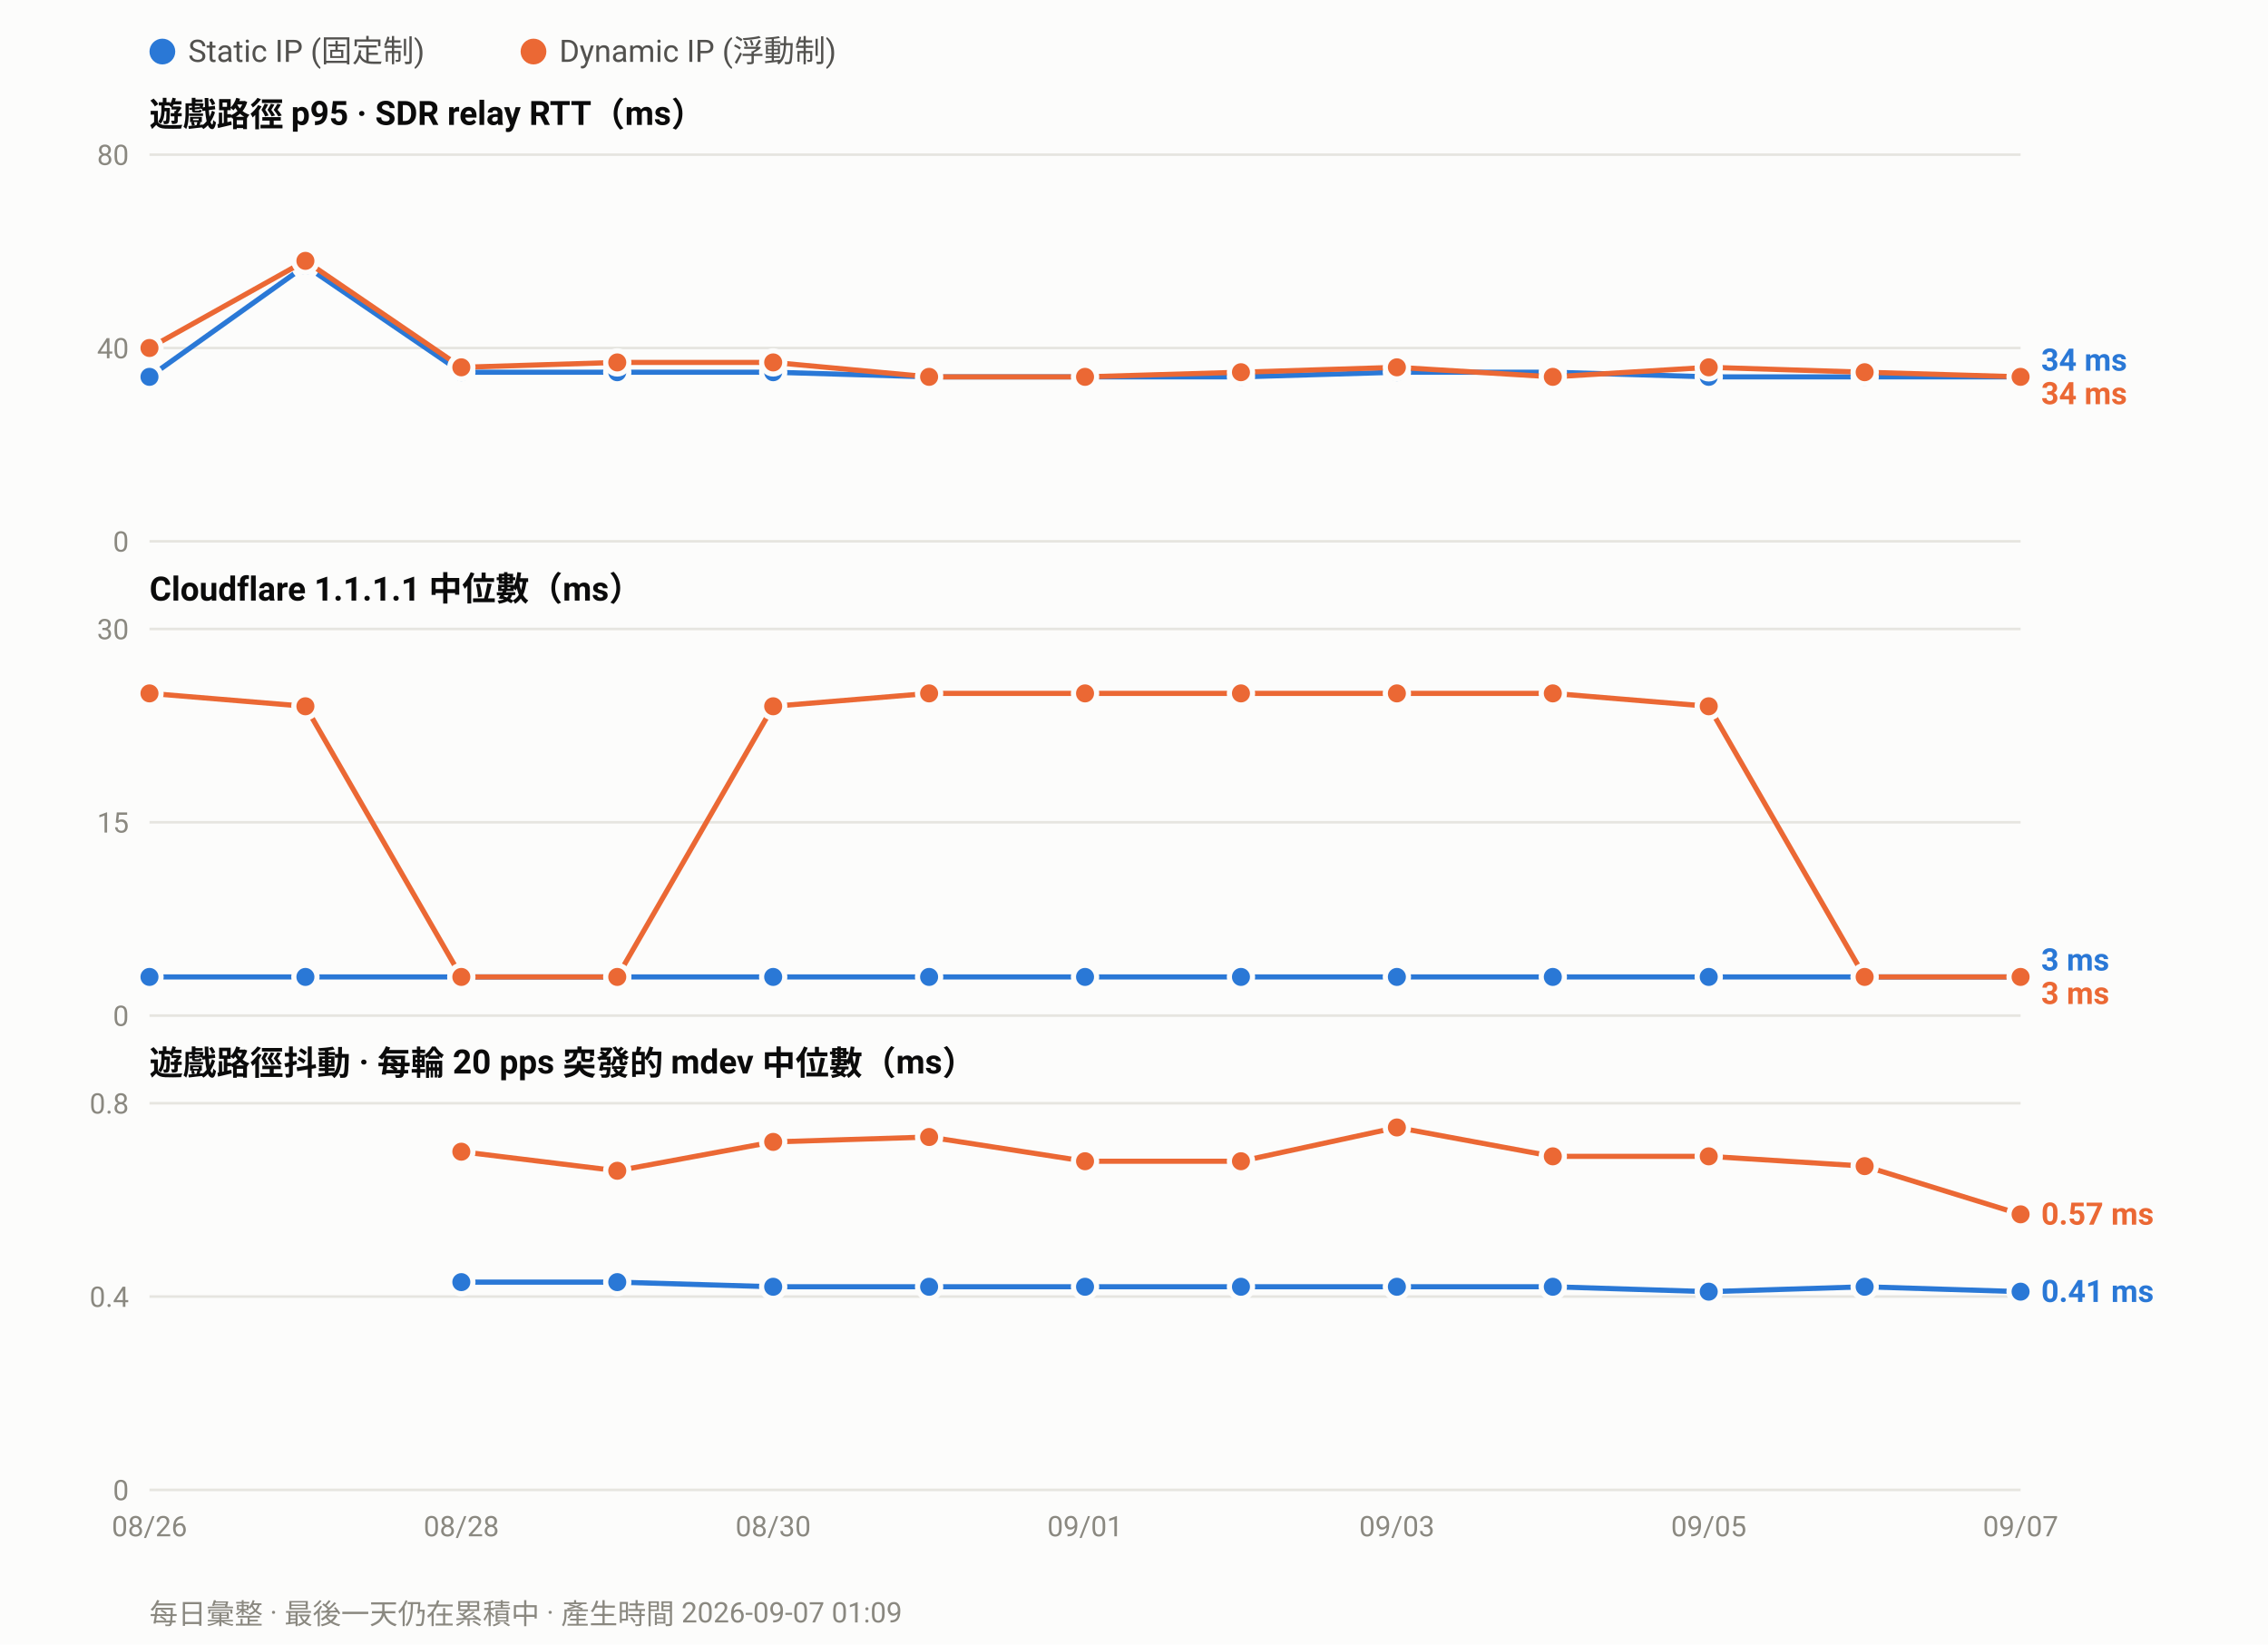
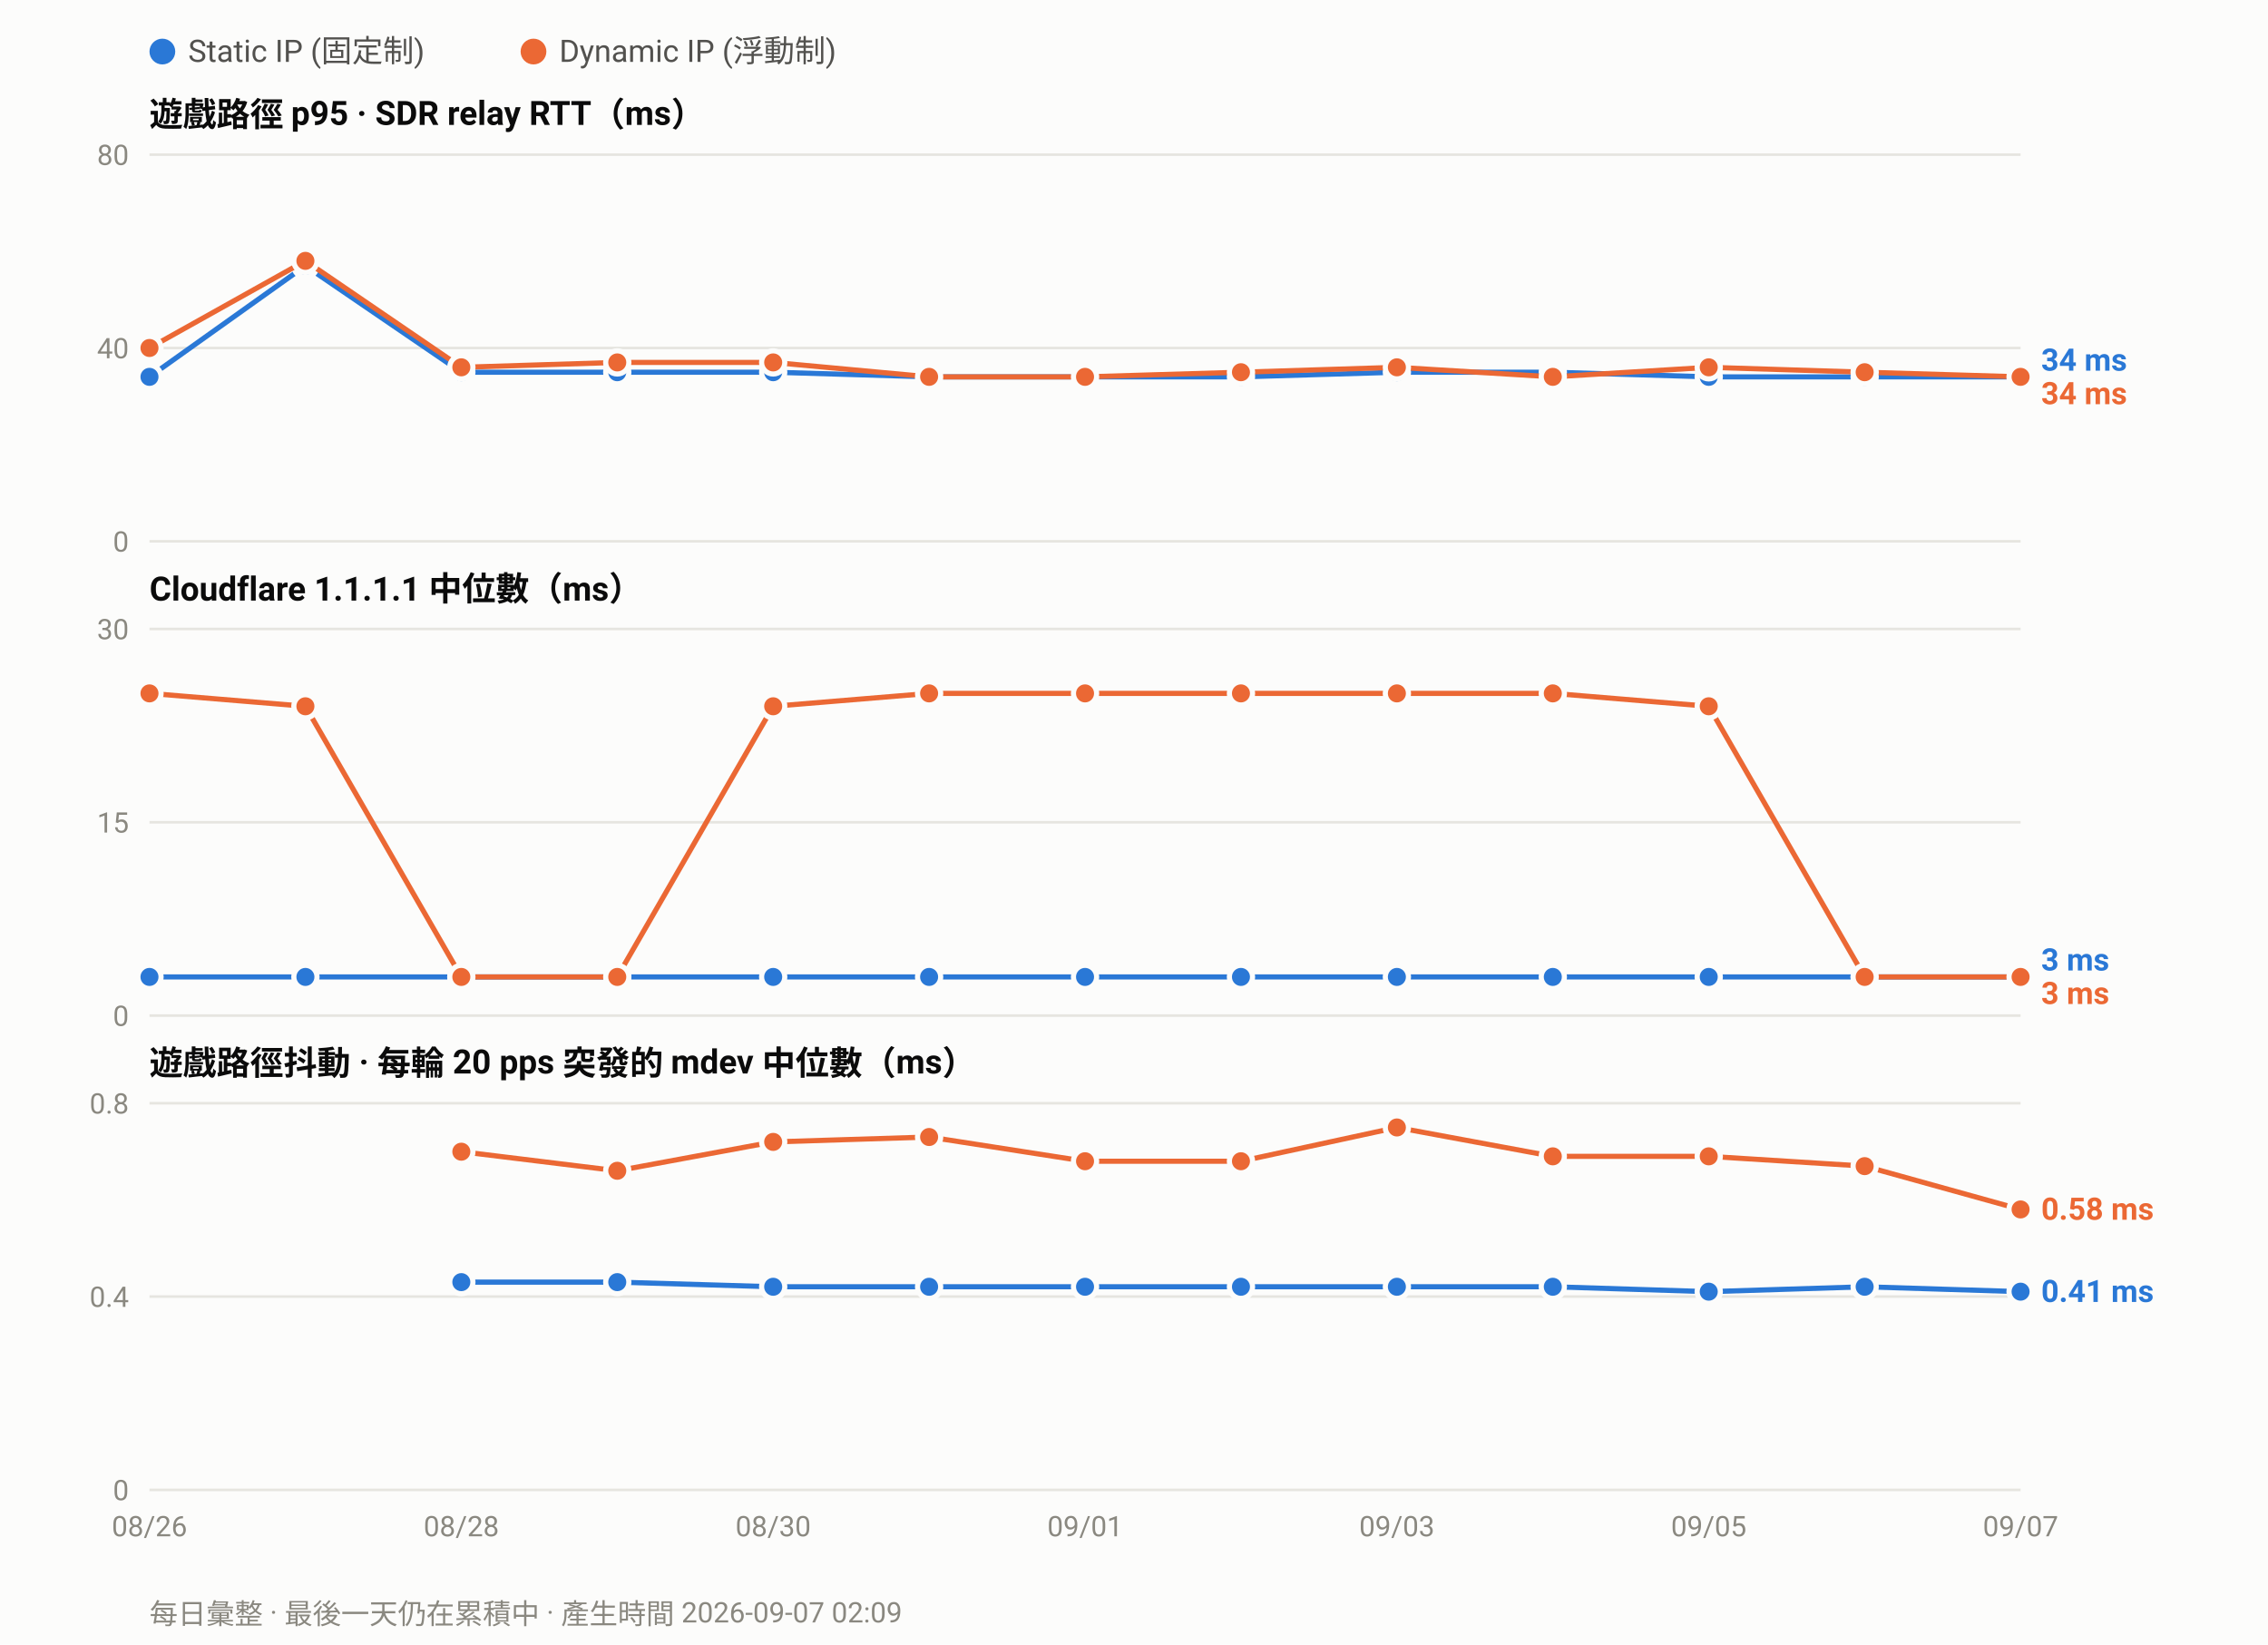
<svg xmlns="http://www.w3.org/2000/svg" width="880" height="638" viewBox="0 0 880 638" font-family="ui-sans-serif,-apple-system,Segoe UI,Roboto,Helvetica,Arial,sans-serif">
  <rect width="880" height="638" fill="#fcfcfb" />
  <circle cx="63.0" cy="20" r="5" fill="#2a78d6" />
  <text x="73.0" y="24" font-size="12" fill="#52514e">Static IP (固定制)</text>
  <circle cx="207.0" cy="20" r="5" fill="#eb6834" />
  <text x="217.0" y="24" font-size="12" fill="#52514e">Dynamic IP (浮動制)</text>
  <text x="58" y="49.0" font-size="13" font-weight="600" fill="#0b0b0b">遊戲路徑 p95 · SDR relay RTT（ms）</text>
  <line x1="58" y1="210.0" x2="784.0" y2="210.0" stroke="#e6e5e0" stroke-width="1" />
  <text x="50" y="214.0" font-size="11" text-anchor="end" fill="#8a8880">0</text>
  <line x1="58" y1="135.0" x2="784.0" y2="135.0" stroke="#e6e5e0" stroke-width="1" />
  <text x="50" y="139.0" font-size="11" text-anchor="end" fill="#8a8880">40</text>
  <line x1="58" y1="60.0" x2="784.0" y2="60.0" stroke="#e6e5e0" stroke-width="1" />
  <text x="50" y="64.0" font-size="11" text-anchor="end" fill="#8a8880">80</text>
  <polyline fill="none" stroke="#2a78d6" stroke-width="2" stroke-linejoin="round" points="58.0,146.2 118.5,103.1 179.0,144.4 239.5,144.4 300.0,144.4 360.5,146.2 421.0,146.2 481.5,146.2 542.0,144.4 602.5,144.4 663.0,146.2 723.5,146.2 784.0,146.2" />
  <circle cx="58.0" cy="146.2" r="4.5" fill="#2a78d6" stroke="#fcfcfb" stroke-width="2" />
  <circle cx="118.5" cy="103.1" r="4.5" fill="#2a78d6" stroke="#fcfcfb" stroke-width="2" />
  <circle cx="179.0" cy="144.4" r="4.5" fill="#2a78d6" stroke="#fcfcfb" stroke-width="2" />
  <circle cx="239.5" cy="144.4" r="4.5" fill="#2a78d6" stroke="#fcfcfb" stroke-width="2" />
  <circle cx="300.0" cy="144.4" r="4.5" fill="#2a78d6" stroke="#fcfcfb" stroke-width="2" />
  <circle cx="360.5" cy="146.2" r="4.5" fill="#2a78d6" stroke="#fcfcfb" stroke-width="2" />
  <circle cx="421.0" cy="146.2" r="4.5" fill="#2a78d6" stroke="#fcfcfb" stroke-width="2" />
  <circle cx="481.5" cy="146.2" r="4.5" fill="#2a78d6" stroke="#fcfcfb" stroke-width="2" />
  <circle cx="542.0" cy="144.4" r="4.5" fill="#2a78d6" stroke="#fcfcfb" stroke-width="2" />
  <circle cx="602.5" cy="144.4" r="4.5" fill="#2a78d6" stroke="#fcfcfb" stroke-width="2" />
  <circle cx="663.0" cy="146.2" r="4.5" fill="#2a78d6" stroke="#fcfcfb" stroke-width="2" />
  <circle cx="723.5" cy="146.2" r="4.5" fill="#2a78d6" stroke="#fcfcfb" stroke-width="2" />
  <circle cx="784.0" cy="146.2" r="4.5" fill="#2a78d6" stroke="#fcfcfb" stroke-width="2" />
  <polyline fill="none" stroke="#eb6834" stroke-width="2" stroke-linejoin="round" points="58.0,135.0 118.5,101.2 179.0,142.5 239.5,140.6 300.0,140.6 360.5,146.2 421.0,146.2 481.5,144.4 542.0,142.5 602.5,146.2 663.0,142.5 723.5,144.4 784.0,146.2" />
  <circle cx="58.0" cy="135.0" r="4.5" fill="#eb6834" stroke="#fcfcfb" stroke-width="2" />
  <circle cx="118.5" cy="101.2" r="4.5" fill="#eb6834" stroke="#fcfcfb" stroke-width="2" />
  <circle cx="179.0" cy="142.5" r="4.5" fill="#eb6834" stroke="#fcfcfb" stroke-width="2" />
  <circle cx="239.5" cy="140.6" r="4.5" fill="#eb6834" stroke="#fcfcfb" stroke-width="2" />
  <circle cx="300.0" cy="140.6" r="4.5" fill="#eb6834" stroke="#fcfcfb" stroke-width="2" />
  <circle cx="360.5" cy="146.2" r="4.5" fill="#eb6834" stroke="#fcfcfb" stroke-width="2" />
  <circle cx="421.0" cy="146.2" r="4.5" fill="#eb6834" stroke="#fcfcfb" stroke-width="2" />
  <circle cx="481.5" cy="144.4" r="4.5" fill="#eb6834" stroke="#fcfcfb" stroke-width="2" />
  <circle cx="542.0" cy="142.5" r="4.5" fill="#eb6834" stroke="#fcfcfb" stroke-width="2" />
  <circle cx="602.5" cy="146.2" r="4.5" fill="#eb6834" stroke="#fcfcfb" stroke-width="2" />
  <circle cx="663.0" cy="142.5" r="4.5" fill="#eb6834" stroke="#fcfcfb" stroke-width="2" />
  <circle cx="723.5" cy="144.4" r="4.5" fill="#eb6834" stroke="#fcfcfb" stroke-width="2" />
  <circle cx="784.0" cy="146.2" r="4.5" fill="#eb6834" stroke="#fcfcfb" stroke-width="2" />
  <text x="792.0" y="143.8" font-size="12" font-weight="600" fill="#2a78d6">34 ms</text>
  <text x="792.0" y="156.8" font-size="12" font-weight="600" fill="#eb6834">34 ms</text>
  <text x="58" y="233.0" font-size="13" font-weight="600" fill="#0b0b0b">Cloudflare 1.1.1.1 中位數（ms）</text>
  <line x1="58" y1="394.0" x2="784.0" y2="394.0" stroke="#e6e5e0" stroke-width="1" />
  <text x="50" y="398.0" font-size="11" text-anchor="end" fill="#8a8880">0</text>
  <line x1="58" y1="319.0" x2="784.0" y2="319.0" stroke="#e6e5e0" stroke-width="1" />
  <text x="50" y="323.0" font-size="11" text-anchor="end" fill="#8a8880">15</text>
  <line x1="58" y1="244.0" x2="784.0" y2="244.0" stroke="#e6e5e0" stroke-width="1" />
  <text x="50" y="248.0" font-size="11" text-anchor="end" fill="#8a8880">30</text>
  <polyline fill="none" stroke="#2a78d6" stroke-width="2" stroke-linejoin="round" points="58.0,379.0 118.5,379.0 179.0,379.0 239.5,379.0 300.0,379.0 360.5,379.0 421.0,379.0 481.5,379.0 542.0,379.0 602.5,379.0 663.0,379.0 723.5,379.0 784.0,379.0" />
  <circle cx="58.0" cy="379.0" r="4.5" fill="#2a78d6" stroke="#fcfcfb" stroke-width="2" />
  <circle cx="118.5" cy="379.0" r="4.5" fill="#2a78d6" stroke="#fcfcfb" stroke-width="2" />
  <circle cx="179.0" cy="379.0" r="4.5" fill="#2a78d6" stroke="#fcfcfb" stroke-width="2" />
  <circle cx="239.5" cy="379.0" r="4.5" fill="#2a78d6" stroke="#fcfcfb" stroke-width="2" />
  <circle cx="300.0" cy="379.0" r="4.5" fill="#2a78d6" stroke="#fcfcfb" stroke-width="2" />
  <circle cx="360.5" cy="379.0" r="4.5" fill="#2a78d6" stroke="#fcfcfb" stroke-width="2" />
  <circle cx="421.0" cy="379.0" r="4.5" fill="#2a78d6" stroke="#fcfcfb" stroke-width="2" />
  <circle cx="481.5" cy="379.0" r="4.5" fill="#2a78d6" stroke="#fcfcfb" stroke-width="2" />
  <circle cx="542.0" cy="379.0" r="4.5" fill="#2a78d6" stroke="#fcfcfb" stroke-width="2" />
  <circle cx="602.5" cy="379.0" r="4.5" fill="#2a78d6" stroke="#fcfcfb" stroke-width="2" />
  <circle cx="663.0" cy="379.0" r="4.5" fill="#2a78d6" stroke="#fcfcfb" stroke-width="2" />
  <circle cx="723.5" cy="379.0" r="4.5" fill="#2a78d6" stroke="#fcfcfb" stroke-width="2" />
  <circle cx="784.0" cy="379.0" r="4.5" fill="#2a78d6" stroke="#fcfcfb" stroke-width="2" />
  <polyline fill="none" stroke="#eb6834" stroke-width="2" stroke-linejoin="round" points="58.0,269.0 118.5,274.0 179.0,379.0 239.5,379.0 300.0,274.0 360.5,269.0 421.0,269.0 481.5,269.0 542.0,269.0 602.5,269.0 663.0,274.0 723.5,379.0 784.0,379.0" />
  <circle cx="58.0" cy="269.0" r="4.5" fill="#eb6834" stroke="#fcfcfb" stroke-width="2" />
  <circle cx="118.5" cy="274.0" r="4.5" fill="#eb6834" stroke="#fcfcfb" stroke-width="2" />
  <circle cx="179.0" cy="379.0" r="4.5" fill="#eb6834" stroke="#fcfcfb" stroke-width="2" />
  <circle cx="239.5" cy="379.0" r="4.5" fill="#eb6834" stroke="#fcfcfb" stroke-width="2" />
  <circle cx="300.0" cy="274.0" r="4.5" fill="#eb6834" stroke="#fcfcfb" stroke-width="2" />
  <circle cx="360.5" cy="269.0" r="4.5" fill="#eb6834" stroke="#fcfcfb" stroke-width="2" />
  <circle cx="421.0" cy="269.0" r="4.5" fill="#eb6834" stroke="#fcfcfb" stroke-width="2" />
  <circle cx="481.5" cy="269.0" r="4.5" fill="#eb6834" stroke="#fcfcfb" stroke-width="2" />
  <circle cx="542.0" cy="269.0" r="4.5" fill="#eb6834" stroke="#fcfcfb" stroke-width="2" />
  <circle cx="602.5" cy="269.0" r="4.5" fill="#eb6834" stroke="#fcfcfb" stroke-width="2" />
  <circle cx="663.0" cy="274.0" r="4.5" fill="#eb6834" stroke="#fcfcfb" stroke-width="2" />
  <circle cx="723.5" cy="379.0" r="4.5" fill="#eb6834" stroke="#fcfcfb" stroke-width="2" />
  <circle cx="784.0" cy="379.0" r="4.5" fill="#eb6834" stroke="#fcfcfb" stroke-width="2" />
  <text x="792.0" y="376.5" font-size="12" font-weight="600" fill="#2a78d6">3 ms</text>
  <text x="792.0" y="389.5" font-size="12" font-weight="600" fill="#eb6834">3 ms</text>
  <text x="58" y="417.0" font-size="13" font-weight="600" fill="#0b0b0b">遊戲路徑抖動 · 每輪 20 pps 突發的 mdev 中位數（ms）</text>
  <line x1="58" y1="578.0" x2="784.0" y2="578.0" stroke="#e6e5e0" stroke-width="1" />
  <text x="50" y="582.0" font-size="11" text-anchor="end" fill="#8a8880">0</text>
  <line x1="58" y1="503.0" x2="784.0" y2="503.0" stroke="#e6e5e0" stroke-width="1" />
  <text x="50" y="507.0" font-size="11" text-anchor="end" fill="#8a8880">0.4</text>
  <line x1="58" y1="428.0" x2="784.0" y2="428.0" stroke="#e6e5e0" stroke-width="1" />
  <text x="50" y="432.0" font-size="11" text-anchor="end" fill="#8a8880">0.8</text>
  <polyline fill="none" stroke="#2a78d6" stroke-width="2" stroke-linejoin="round" points="179.0,497.4 239.5,497.4 300.0,499.2 360.5,499.2 421.0,499.2 481.5,499.2 542.0,499.2 602.5,499.2 663.0,501.1 723.5,499.2 784.0,501.1" />
  <circle cx="179.0" cy="497.4" r="4.5" fill="#2a78d6" stroke="#fcfcfb" stroke-width="2" />
  <circle cx="239.5" cy="497.4" r="4.5" fill="#2a78d6" stroke="#fcfcfb" stroke-width="2" />
  <circle cx="300.0" cy="499.2" r="4.5" fill="#2a78d6" stroke="#fcfcfb" stroke-width="2" />
  <circle cx="360.5" cy="499.2" r="4.5" fill="#2a78d6" stroke="#fcfcfb" stroke-width="2" />
  <circle cx="421.0" cy="499.2" r="4.5" fill="#2a78d6" stroke="#fcfcfb" stroke-width="2" />
  <circle cx="481.5" cy="499.2" r="4.5" fill="#2a78d6" stroke="#fcfcfb" stroke-width="2" />
  <circle cx="542.0" cy="499.2" r="4.5" fill="#2a78d6" stroke="#fcfcfb" stroke-width="2" />
  <circle cx="602.5" cy="499.2" r="4.5" fill="#2a78d6" stroke="#fcfcfb" stroke-width="2" />
  <circle cx="663.0" cy="501.1" r="4.5" fill="#2a78d6" stroke="#fcfcfb" stroke-width="2" />
  <circle cx="723.5" cy="499.2" r="4.5" fill="#2a78d6" stroke="#fcfcfb" stroke-width="2" />
  <circle cx="784.0" cy="501.1" r="4.5" fill="#2a78d6" stroke="#fcfcfb" stroke-width="2" />
-   <polyline fill="none" stroke="#eb6834" stroke-width="2" stroke-linejoin="round" points="179.0,446.8 239.5,454.2 300.0,443.0 360.5,441.1 421.0,450.5 481.5,450.5 542.0,437.4 602.5,448.6 663.0,448.6 723.5,452.4 784.0,471.1" />
+   <polyline fill="none" stroke="#eb6834" stroke-width="2" stroke-linejoin="round" points="179.0,446.8 239.5,454.2 300.0,443.0 360.5,441.1 421.0,450.5 481.5,450.5 542.0,437.4 602.5,448.6 663.0,448.6 723.5,452.4 784.0,469.2" />
  <circle cx="179.0" cy="446.8" r="4.5" fill="#eb6834" stroke="#fcfcfb" stroke-width="2" />
  <circle cx="239.5" cy="454.2" r="4.5" fill="#eb6834" stroke="#fcfcfb" stroke-width="2" />
  <circle cx="300.0" cy="443.0" r="4.5" fill="#eb6834" stroke="#fcfcfb" stroke-width="2" />
  <circle cx="360.5" cy="441.1" r="4.5" fill="#eb6834" stroke="#fcfcfb" stroke-width="2" />
  <circle cx="421.0" cy="450.5" r="4.5" fill="#eb6834" stroke="#fcfcfb" stroke-width="2" />
  <circle cx="481.5" cy="450.5" r="4.5" fill="#eb6834" stroke="#fcfcfb" stroke-width="2" />
  <circle cx="542.0" cy="437.4" r="4.5" fill="#eb6834" stroke="#fcfcfb" stroke-width="2" />
  <circle cx="602.5" cy="448.6" r="4.5" fill="#eb6834" stroke="#fcfcfb" stroke-width="2" />
  <circle cx="663.0" cy="448.6" r="4.5" fill="#eb6834" stroke="#fcfcfb" stroke-width="2" />
  <circle cx="723.5" cy="452.4" r="4.5" fill="#eb6834" stroke="#fcfcfb" stroke-width="2" />
-   <circle cx="784.0" cy="471.1" r="4.5" fill="#eb6834" stroke="#fcfcfb" stroke-width="2" />
-   <text x="792.0" y="475.1" font-size="12" font-weight="600" fill="#eb6834">0.57 ms</text>
+   <circle cx="784.0" cy="469.2" r="4.5" fill="#eb6834" stroke="#fcfcfb" stroke-width="2" />
+   <text x="792.0" y="473.2" font-size="12" font-weight="600" fill="#eb6834">0.58 ms</text>
  <text x="792.0" y="505.1" font-size="12" font-weight="600" fill="#2a78d6">0.41 ms</text>
  <text x="58.0" y="596.0" font-size="11" text-anchor="middle" fill="#8a8880">08/26</text>
  <text x="179.0" y="596.0" font-size="11" text-anchor="middle" fill="#8a8880">08/28</text>
  <text x="300.0" y="596.0" font-size="11" text-anchor="middle" fill="#8a8880">08/30</text>
  <text x="421.0" y="596.0" font-size="11" text-anchor="middle" fill="#8a8880">09/01</text>
  <text x="542.0" y="596.0" font-size="11" text-anchor="middle" fill="#8a8880">09/03</text>
  <text x="663.0" y="596.0" font-size="11" text-anchor="middle" fill="#8a8880">09/05</text>
  <text x="784.0" y="596.0" font-size="11" text-anchor="middle" fill="#8a8880">09/07</text>
-   <text x="58" y="630" font-size="11" fill="#8a8880">每日彙整 · 最後一天仍在累積中 · 產生時間 2026-09-07 01:09</text>
+   <text x="58" y="630" font-size="11" fill="#8a8880">每日彙整 · 最後一天仍在累積中 · 產生時間 2026-09-07 02:09</text>
</svg>
